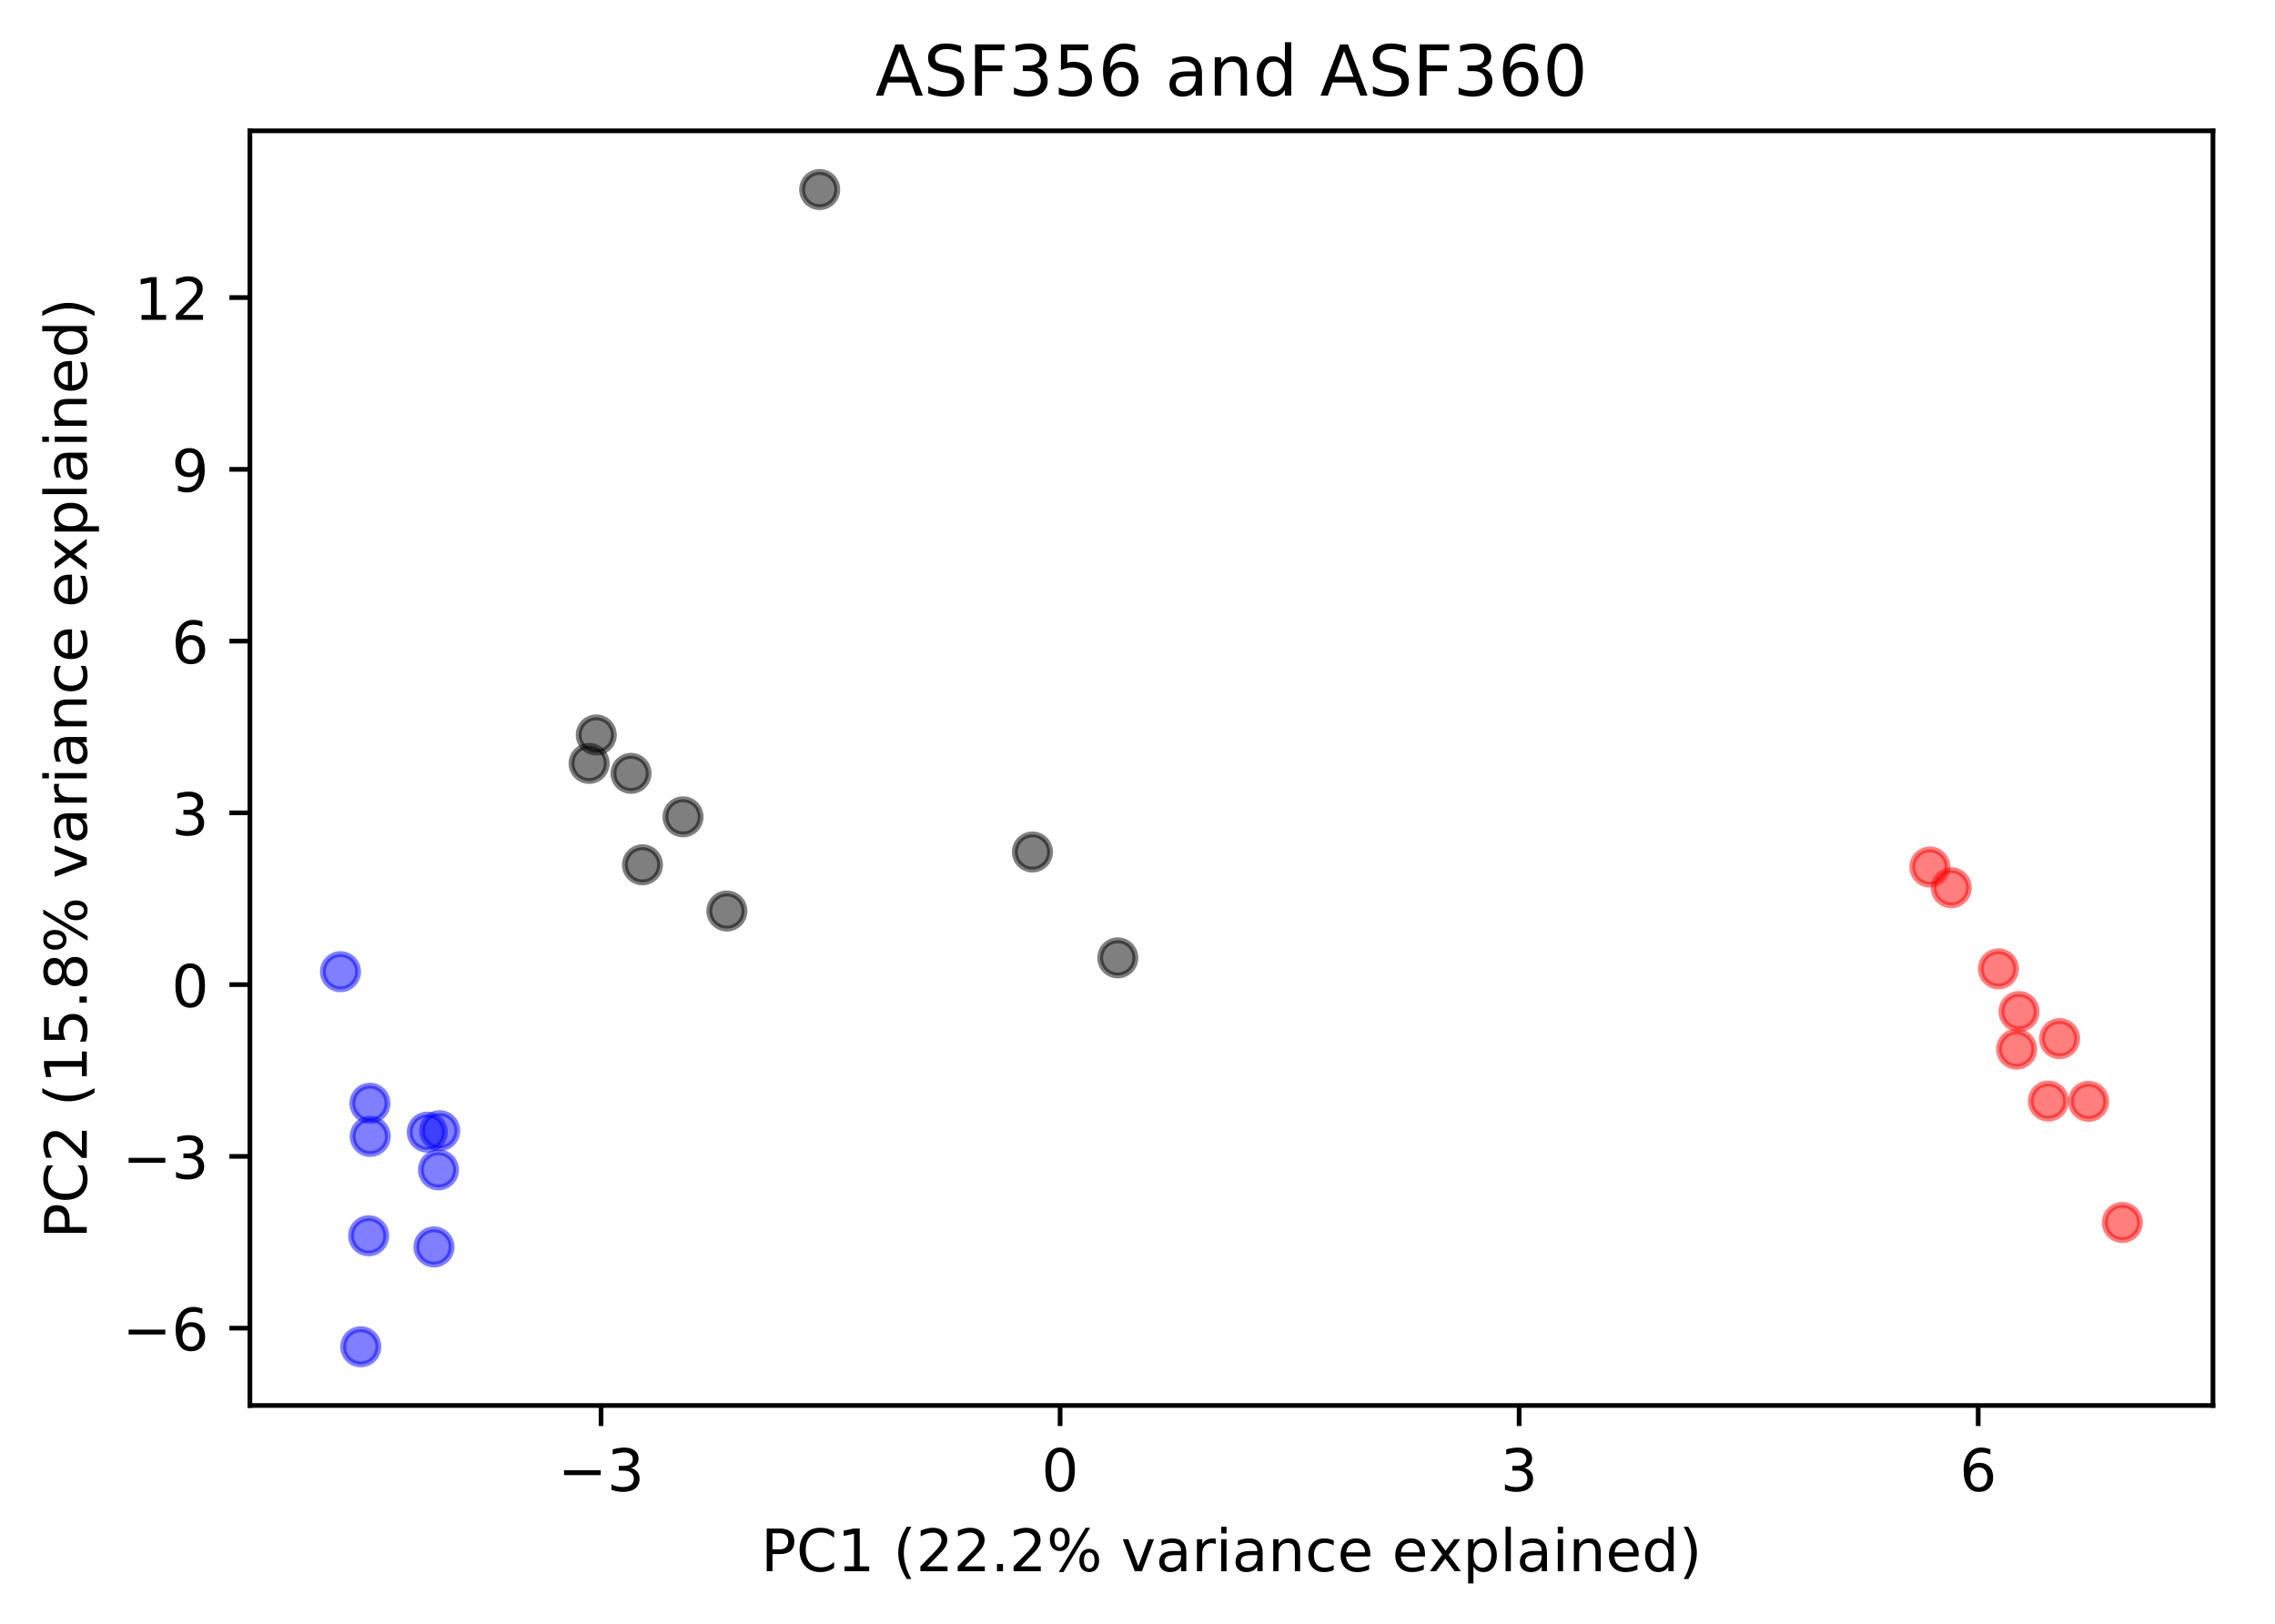
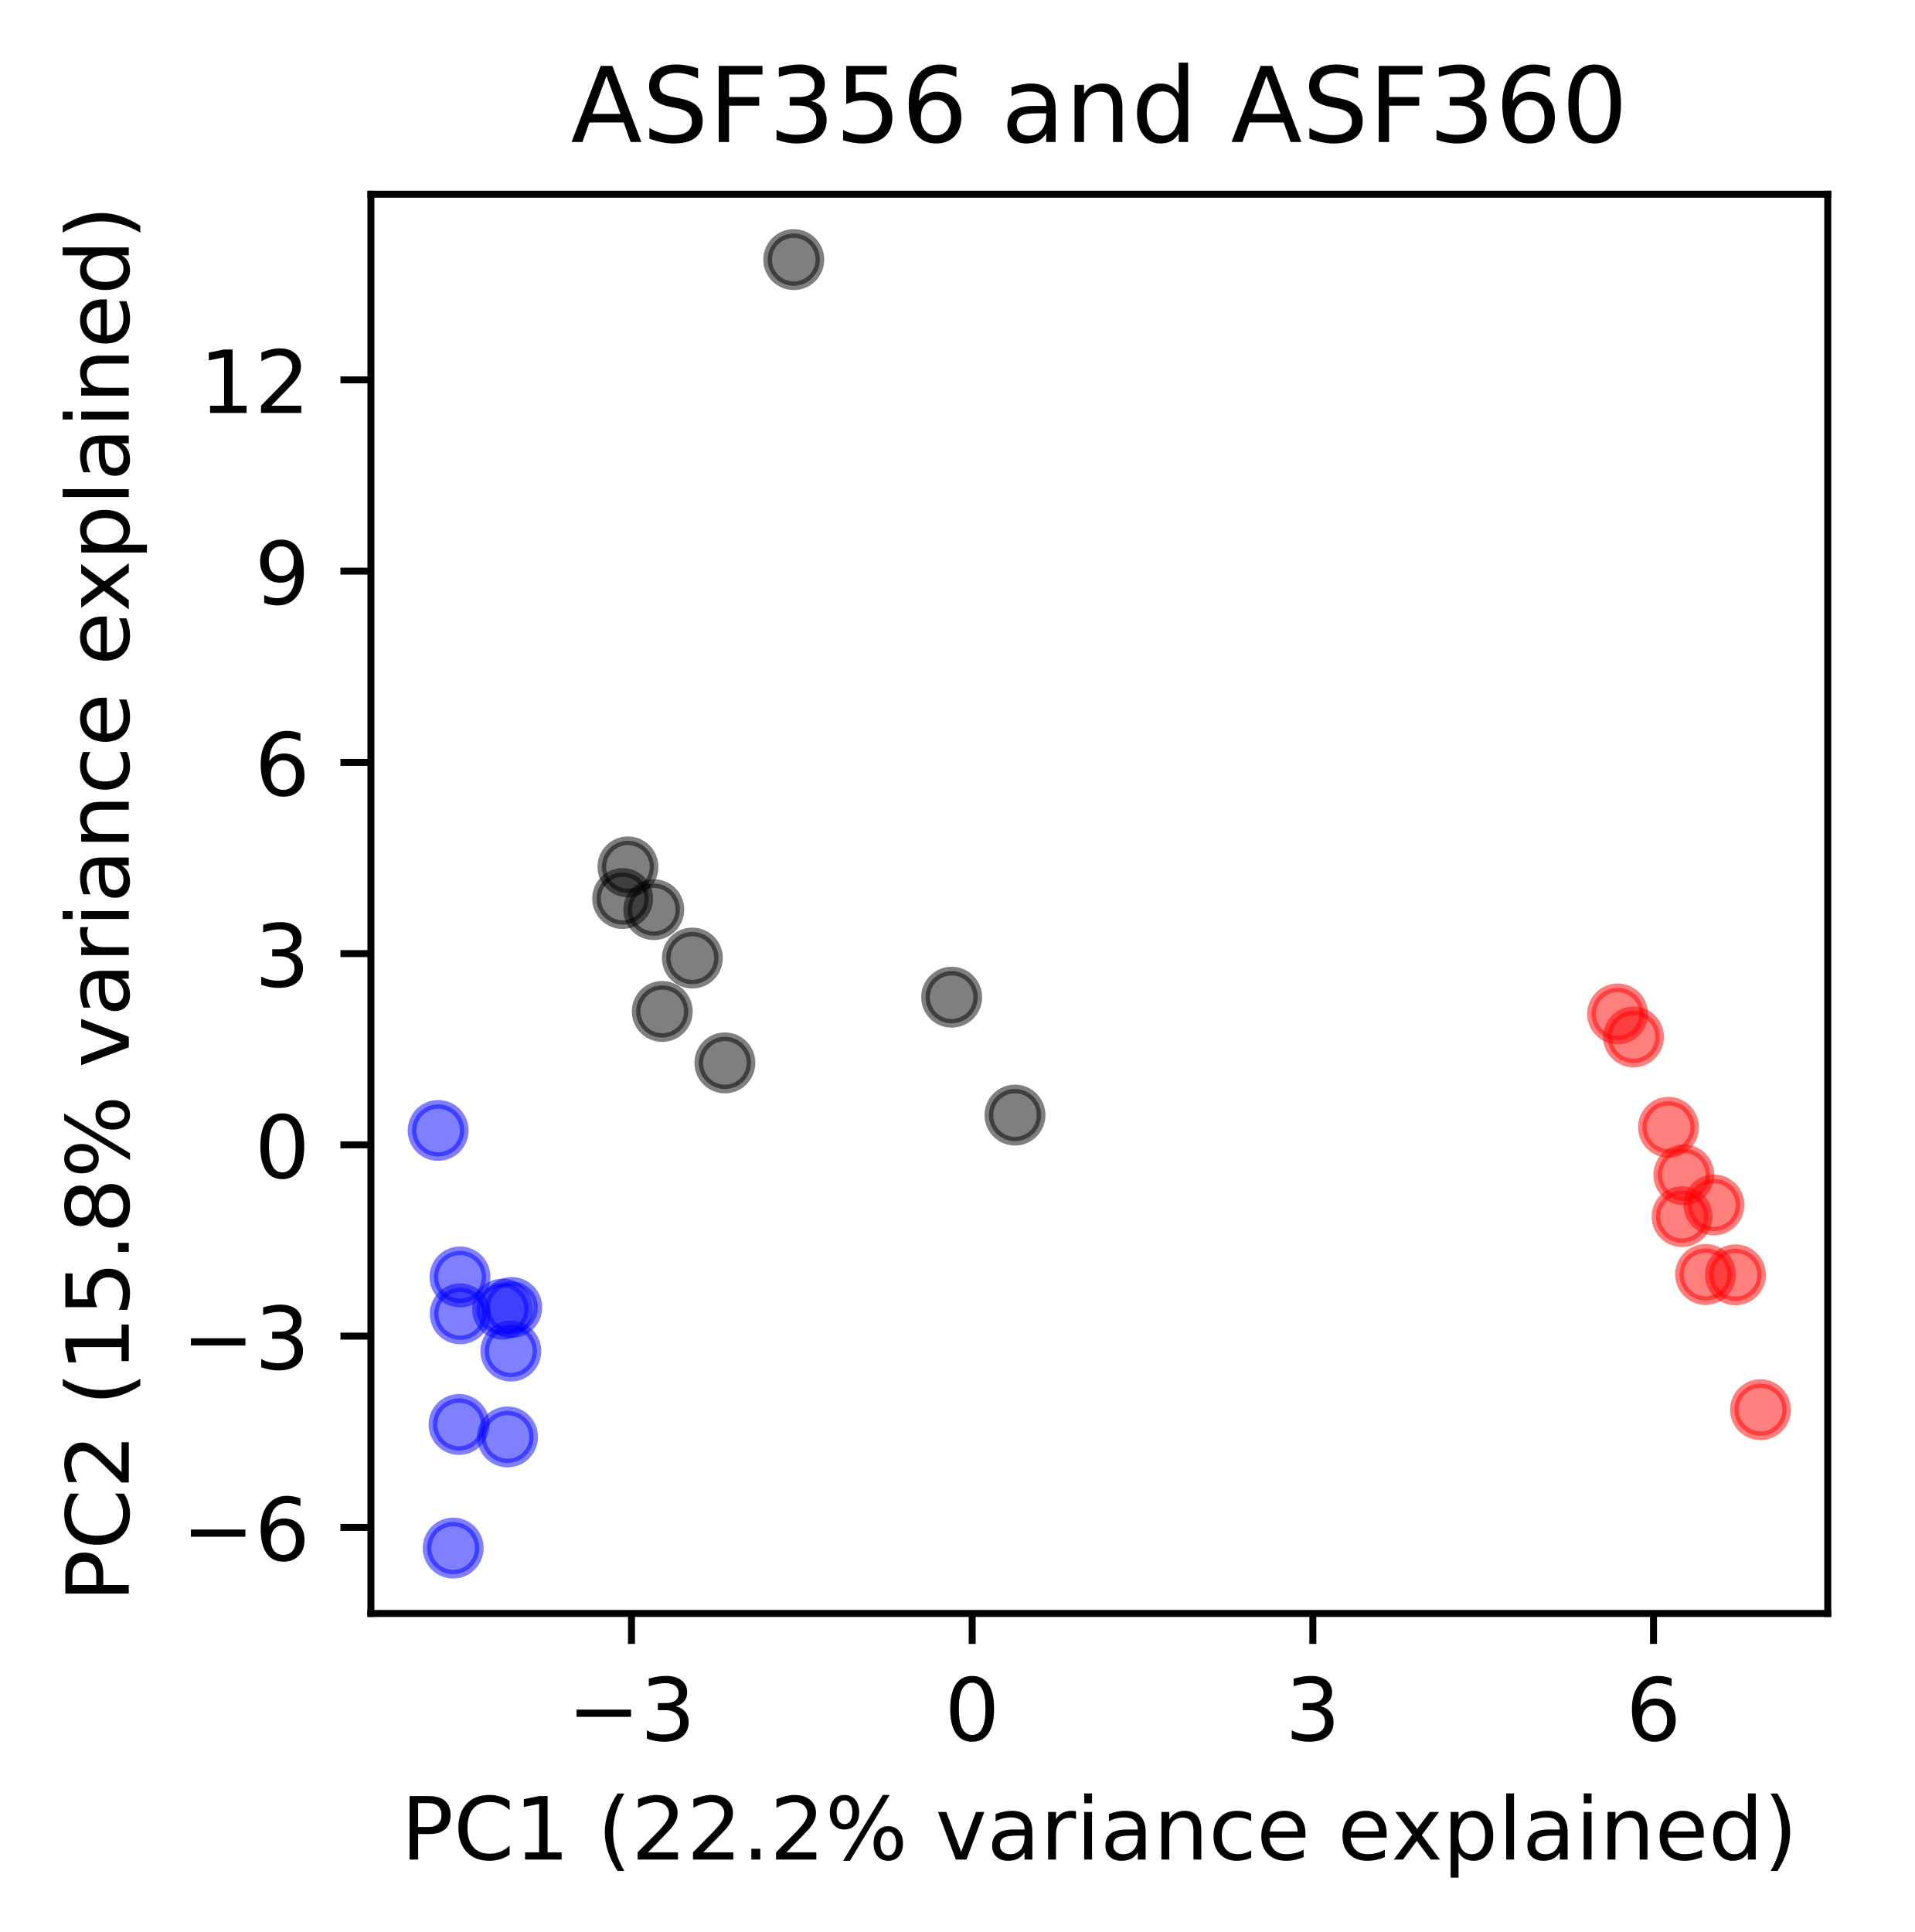
- <svg xmlns="http://www.w3.org/2000/svg" xmlns:xlink="http://www.w3.org/1999/xlink" height="277pt" version="1.1" viewBox="0 0 388 277" width="388pt">
+ <svg xmlns="http://www.w3.org/2000/svg" xmlns:xlink="http://www.w3.org/1999/xlink" height="222pt" version="1.1" viewBox="0 0 220 222" width="220pt">
  <defs>
    <style type="text/css">
*{stroke-linecap:butt;stroke-linejoin:round;}
  </style>
  </defs>
  <g id="figure_1">
    <g id="patch_1">
-       <path d="M 0 277.314  L 388.12 277.314  L 388.12 0  L 0 0  z " style="fill:#ffffff;" />
+       <path d="M 0 222.954  L 220.72 222.954  L 220.72 0  L 0 0  z " style="fill:#ffffff;" />
    </g>
    <g id="axes_1">
      <g id="patch_2">
-         <path d="M 42.62 239.758  L 377.42 239.758  L 377.42 22.318  L 42.62 22.318  z " style="fill:#ffffff;" />
+         <path d="M 42.62 185.398  L 210.02 185.398  L 210.02 22.318  L 42.62 22.318  z " style="fill:#ffffff;" />
      </g>
      <g id="PathCollection_1">
        <defs>
-           <path d="M 0 3  C 0.796 3 1.559 2.684 2.121 2.121  C 2.684 1.559 3 0.796 3 0  C 3 -0.796 2.684 -1.559 2.121 -2.121  C 1.559 -2.684 0.796 -3 0 -3  C -0.796 -3 -1.559 -2.684 -2.121 -2.121  C -2.684 -1.559 -3 -0.796 -3 0  C -3 0.796 -2.684 1.559 -2.121 2.121  C -1.559 2.684 -0.796 3 0 3  z " id="C0_0_e8f2f82a78" />
+           <path d="M 0 3  C 0.796 3 1.559 2.684 2.121 2.121  C 2.684 1.559 3 0.796 3 0  C 3 -0.796 2.684 -1.559 2.121 -2.121  C 1.559 -2.684 0.796 -3 0 -3  C -0.796 -3 -1.559 -2.684 -2.121 -2.121  C -2.684 -1.559 -3 -0.796 -3 0  C -3 0.796 -2.684 1.559 -2.121 2.121  C -1.559 2.684 -0.796 3 0 3  z " id="C0_0_38bcae37ce" />
        </defs>
-         <g clip-path="url(#p5df7b626a4)">
-           <use style="fill-opacity:0.5;stroke:#000000;stroke-opacity:0.5;" x="109.574" xlink:href="#C0_0_e8f2f82a78" y="147.523" />
-         </g>
-         <g clip-path="url(#p5df7b626a4)">
-           <use style="fill-opacity:0.5;stroke:#000000;stroke-opacity:0.5;" x="107.623" xlink:href="#C0_0_e8f2f82a78" y="131.927" />
-         </g>
-         <g clip-path="url(#p5df7b626a4)">
-           <use style="fill:#0000ff;fill-opacity:0.5;stroke:#0000ff;stroke-opacity:0.5;" x="61.531" xlink:href="#C0_0_e8f2f82a78" y="229.74" />
-         </g>
-         <g clip-path="url(#p5df7b626a4)">
-           <use style="fill:#ff0000;fill-opacity:0.5;stroke:#ff0000;stroke-opacity:0.5;" x="343.94" xlink:href="#C0_0_e8f2f82a78" y="178.962" />
-         </g>
-         <g clip-path="url(#p5df7b626a4)">
-           <use style="fill:#ff0000;fill-opacity:0.5;stroke:#ff0000;stroke-opacity:0.5;" x="361.968" xlink:href="#C0_0_e8f2f82a78" y="208.538" />
-         </g>
-         <g clip-path="url(#p5df7b626a4)">
-           <use style="fill:#0000ff;fill-opacity:0.5;stroke:#0000ff;stroke-opacity:0.5;" x="58.072" xlink:href="#C0_0_e8f2f82a78" y="165.756" />
-         </g>
-         <g clip-path="url(#p5df7b626a4)">
-           <use style="fill:#0000ff;fill-opacity:0.5;stroke:#0000ff;stroke-opacity:0.5;" x="72.875" xlink:href="#C0_0_e8f2f82a78" y="193.13" />
-         </g>
-         <g clip-path="url(#p5df7b626a4)">
-           <use style="fill:#ff0000;fill-opacity:0.5;stroke:#ff0000;stroke-opacity:0.5;" x="332.79" xlink:href="#C0_0_e8f2f82a78" y="151.432" />
-         </g>
-         <g clip-path="url(#p5df7b626a4)">
-           <use style="fill-opacity:0.5;stroke:#000000;stroke-opacity:0.5;" x="101.69" xlink:href="#C0_0_e8f2f82a78" y="125.374" />
-         </g>
-         <g clip-path="url(#p5df7b626a4)">
-           <use style="fill:#0000ff;fill-opacity:0.5;stroke:#0000ff;stroke-opacity:0.5;" x="62.875" xlink:href="#C0_0_e8f2f82a78" y="210.804" />
-         </g>
-         <g clip-path="url(#p5df7b626a4)">
-           <use style="fill-opacity:0.5;stroke:#000000;stroke-opacity:0.5;" x="139.798" xlink:href="#C0_0_e8f2f82a78" y="32.337" />
-         </g>
-         <g clip-path="url(#p5df7b626a4)">
-           <use style="fill:#ff0000;fill-opacity:0.5;stroke:#ff0000;stroke-opacity:0.5;" x="351.263" xlink:href="#C0_0_e8f2f82a78" y="177.172" />
-         </g>
-         <g clip-path="url(#p5df7b626a4)">
-           <use style="fill:#0000ff;fill-opacity:0.5;stroke:#0000ff;stroke-opacity:0.5;" x="74.992" xlink:href="#C0_0_e8f2f82a78" y="192.884" />
-         </g>
-         <g clip-path="url(#p5df7b626a4)">
-           <use style="fill-opacity:0.5;stroke:#000000;stroke-opacity:0.5;" x="190.637" xlink:href="#C0_0_e8f2f82a78" y="163.401" />
-         </g>
-         <g clip-path="url(#p5df7b626a4)">
-           <use style="fill:#ff0000;fill-opacity:0.5;stroke:#ff0000;stroke-opacity:0.5;" x="344.347" xlink:href="#C0_0_e8f2f82a78" y="172.556" />
-         </g>
-         <g clip-path="url(#p5df7b626a4)">
-           <use style="fill-opacity:0.5;stroke:#000000;stroke-opacity:0.5;" x="116.492" xlink:href="#C0_0_e8f2f82a78" y="139.342" />
-         </g>
-         <g clip-path="url(#p5df7b626a4)">
-           <use style="fill:#0000ff;fill-opacity:0.5;stroke:#0000ff;stroke-opacity:0.5;" x="74.018" xlink:href="#C0_0_e8f2f82a78" y="212.712" />
-         </g>
-         <g clip-path="url(#p5df7b626a4)">
-           <use style="fill:#0000ff;fill-opacity:0.5;stroke:#0000ff;stroke-opacity:0.5;" x="63.094" xlink:href="#C0_0_e8f2f82a78" y="188.2" />
-         </g>
-         <g clip-path="url(#p5df7b626a4)">
-           <use style="fill-opacity:0.5;stroke:#000000;stroke-opacity:0.5;" x="100.473" xlink:href="#C0_0_e8f2f82a78" y="130.226" />
-         </g>
-         <g clip-path="url(#p5df7b626a4)">
-           <use style="fill-opacity:0.5;stroke:#000000;stroke-opacity:0.5;" x="123.969" xlink:href="#C0_0_e8f2f82a78" y="155.408" />
-         </g>
-         <g clip-path="url(#p5df7b626a4)">
-           <use style="fill:#ff0000;fill-opacity:0.5;stroke:#ff0000;stroke-opacity:0.5;" x="329.143" xlink:href="#C0_0_e8f2f82a78" y="147.904" />
-         </g>
-         <g clip-path="url(#p5df7b626a4)">
-           <use style="fill-opacity:0.5;stroke:#000000;stroke-opacity:0.5;" x="176.084" xlink:href="#C0_0_e8f2f82a78" y="145.341" />
-         </g>
-         <g clip-path="url(#p5df7b626a4)">
-           <use style="fill:#ff0000;fill-opacity:0.5;stroke:#ff0000;stroke-opacity:0.5;" x="349.349" xlink:href="#C0_0_e8f2f82a78" y="187.825" />
-         </g>
-         <g clip-path="url(#p5df7b626a4)">
-           <use style="fill:#ff0000;fill-opacity:0.5;stroke:#ff0000;stroke-opacity:0.5;" x="356.211" xlink:href="#C0_0_e8f2f82a78" y="187.877" />
-         </g>
-         <g clip-path="url(#p5df7b626a4)">
-           <use style="fill:#0000ff;fill-opacity:0.5;stroke:#0000ff;stroke-opacity:0.5;" x="74.78" xlink:href="#C0_0_e8f2f82a78" y="199.561" />
-         </g>
-         <g clip-path="url(#p5df7b626a4)">
-           <use style="fill:#0000ff;fill-opacity:0.5;stroke:#0000ff;stroke-opacity:0.5;" x="63.144" xlink:href="#C0_0_e8f2f82a78" y="193.851" />
-         </g>
-         <g clip-path="url(#p5df7b626a4)">
-           <use style="fill:#ff0000;fill-opacity:0.5;stroke:#ff0000;stroke-opacity:0.5;" x="340.833" xlink:href="#C0_0_e8f2f82a78" y="165.271" />
+         <g clip-path="url(#p4a008d608a)">
+           <use style="fill-opacity:0.5;stroke:#000000;stroke-opacity:0.5;" x="76.097" xlink:href="#C0_0_38bcae37ce" y="116.222" />
+         </g>
+         <g clip-path="url(#p4a008d608a)">
+           <use style="fill-opacity:0.5;stroke:#000000;stroke-opacity:0.5;" x="75.122" xlink:href="#C0_0_38bcae37ce" y="104.525" />
+         </g>
+         <g clip-path="url(#p4a008d608a)">
+           <use style="fill:#0000ff;fill-opacity:0.5;stroke:#0000ff;stroke-opacity:0.5;" x="52.076" xlink:href="#C0_0_38bcae37ce" y="177.884" />
+         </g>
+         <g clip-path="url(#p4a008d608a)">
+           <use style="fill:#ff0000;fill-opacity:0.5;stroke:#ff0000;stroke-opacity:0.5;" x="193.28" xlink:href="#C0_0_38bcae37ce" y="139.801" />
+         </g>
+         <g clip-path="url(#p4a008d608a)">
+           <use style="fill:#ff0000;fill-opacity:0.5;stroke:#ff0000;stroke-opacity:0.5;" x="202.294" xlink:href="#C0_0_38bcae37ce" y="161.983" />
+         </g>
+         <g clip-path="url(#p4a008d608a)">
+           <use style="fill:#0000ff;fill-opacity:0.5;stroke:#0000ff;stroke-opacity:0.5;" x="50.346" xlink:href="#C0_0_38bcae37ce" y="129.897" />
+         </g>
+         <g clip-path="url(#p4a008d608a)">
+           <use style="fill:#0000ff;fill-opacity:0.5;stroke:#0000ff;stroke-opacity:0.5;" x="57.748" xlink:href="#C0_0_38bcae37ce" y="150.427" />
+         </g>
+         <g clip-path="url(#p4a008d608a)">
+           <use style="fill:#ff0000;fill-opacity:0.5;stroke:#ff0000;stroke-opacity:0.5;" x="187.705" xlink:href="#C0_0_38bcae37ce" y="119.154" />
+         </g>
+         <g clip-path="url(#p4a008d608a)">
+           <use style="fill-opacity:0.5;stroke:#000000;stroke-opacity:0.5;" x="72.155" xlink:href="#C0_0_38bcae37ce" y="99.61" />
+         </g>
+         <g clip-path="url(#p4a008d608a)">
+           <use style="fill:#0000ff;fill-opacity:0.5;stroke:#0000ff;stroke-opacity:0.5;" x="52.748" xlink:href="#C0_0_38bcae37ce" y="163.682" />
+         </g>
+         <g clip-path="url(#p4a008d608a)">
+           <use style="fill-opacity:0.5;stroke:#000000;stroke-opacity:0.5;" x="91.209" xlink:href="#C0_0_38bcae37ce" y="29.832" />
+         </g>
+         <g clip-path="url(#p4a008d608a)">
+           <use style="fill:#ff0000;fill-opacity:0.5;stroke:#ff0000;stroke-opacity:0.5;" x="196.942" xlink:href="#C0_0_38bcae37ce" y="138.458" />
+         </g>
+         <g clip-path="url(#p4a008d608a)">
+           <use style="fill:#0000ff;fill-opacity:0.5;stroke:#0000ff;stroke-opacity:0.5;" x="58.806" xlink:href="#C0_0_38bcae37ce" y="150.242" />
+         </g>
+         <g clip-path="url(#p4a008d608a)">
+           <use style="fill-opacity:0.5;stroke:#000000;stroke-opacity:0.5;" x="116.629" xlink:href="#C0_0_38bcae37ce" y="128.13" />
+         </g>
+         <g clip-path="url(#p4a008d608a)">
+           <use style="fill:#ff0000;fill-opacity:0.5;stroke:#ff0000;stroke-opacity:0.5;" x="193.484" xlink:href="#C0_0_38bcae37ce" y="134.997" />
+         </g>
+         <g clip-path="url(#p4a008d608a)">
+           <use style="fill-opacity:0.5;stroke:#000000;stroke-opacity:0.5;" x="79.556" xlink:href="#C0_0_38bcae37ce" y="110.086" />
+         </g>
+         <g clip-path="url(#p4a008d608a)">
+           <use style="fill:#0000ff;fill-opacity:0.5;stroke:#0000ff;stroke-opacity:0.5;" x="58.319" xlink:href="#C0_0_38bcae37ce" y="165.114" />
+         </g>
+         <g clip-path="url(#p4a008d608a)">
+           <use style="fill:#0000ff;fill-opacity:0.5;stroke:#0000ff;stroke-opacity:0.5;" x="52.857" xlink:href="#C0_0_38bcae37ce" y="146.73" />
+         </g>
+         <g clip-path="url(#p4a008d608a)">
+           <use style="fill-opacity:0.5;stroke:#000000;stroke-opacity:0.5;" x="71.546" xlink:href="#C0_0_38bcae37ce" y="103.249" />
+         </g>
+         <g clip-path="url(#p4a008d608a)">
+           <use style="fill-opacity:0.5;stroke:#000000;stroke-opacity:0.5;" x="83.295" xlink:href="#C0_0_38bcae37ce" y="122.135" />
+         </g>
+         <g clip-path="url(#p4a008d608a)">
+           <use style="fill:#ff0000;fill-opacity:0.5;stroke:#ff0000;stroke-opacity:0.5;" x="185.881" xlink:href="#C0_0_38bcae37ce" y="116.508" />
+         </g>
+         <g clip-path="url(#p4a008d608a)">
+           <use style="fill-opacity:0.5;stroke:#000000;stroke-opacity:0.5;" x="109.352" xlink:href="#C0_0_38bcae37ce" y="114.585" />
+         </g>
+         <g clip-path="url(#p4a008d608a)">
+           <use style="fill:#ff0000;fill-opacity:0.5;stroke:#ff0000;stroke-opacity:0.5;" x="195.985" xlink:href="#C0_0_38bcae37ce" y="146.448" />
+         </g>
+         <g clip-path="url(#p4a008d608a)">
+           <use style="fill:#ff0000;fill-opacity:0.5;stroke:#ff0000;stroke-opacity:0.5;" x="199.415" xlink:href="#C0_0_38bcae37ce" y="146.488" />
+         </g>
+         <g clip-path="url(#p4a008d608a)">
+           <use style="fill:#0000ff;fill-opacity:0.5;stroke:#0000ff;stroke-opacity:0.5;" x="58.7" xlink:href="#C0_0_38bcae37ce" y="155.25" />
+         </g>
+         <g clip-path="url(#p4a008d608a)">
+           <use style="fill:#0000ff;fill-opacity:0.5;stroke:#0000ff;stroke-opacity:0.5;" x="52.882" xlink:href="#C0_0_38bcae37ce" y="150.968" />
+         </g>
+         <g clip-path="url(#p4a008d608a)">
+           <use style="fill:#ff0000;fill-opacity:0.5;stroke:#ff0000;stroke-opacity:0.5;" x="191.727" xlink:href="#C0_0_38bcae37ce" y="129.533" />
        </g>
      </g>
      <g id="matplotlib.axis_1">
        <g id="xtick_1">
          <g id="line2d_1">
            <defs>
-               <path d="M 0 0  L 0 3.5  " id="m4280c7f4a7" style="stroke:#000000;stroke-width:0.8;" />
-             </defs>
-             <g>
-               <use style="stroke:#000000;stroke-width:0.8;" x="102.508" xlink:href="#m4280c7f4a7" y="239.758" />
+               <path d="M 0 0  L 0 3.5  " id="m289d5800f9" style="stroke:#000000;stroke-width:0.8;" />
+             </defs>
+             <g>
+               <use style="stroke:#000000;stroke-width:0.8;" x="72.564" xlink:href="#m289d5800f9" y="185.398" />
            </g>
          </g>
          <g id="text_1">
            <defs>
              <path d="M 10.594 35.5  L 73.188 35.5  L 73.188 27.203  L 10.594 27.203  z " id="DejaVuSans-2212" />
              <path d="M 40.578 39.312  Q 47.656 37.797 51.625 33  Q 55.609 28.219 55.609 21.188  Q 55.609 10.406 48.188 4.484  Q 40.766 -1.422 27.094 -1.422  Q 22.516 -1.422 17.656 -0.516  Q 12.797 0.391 7.625 2.203  L 7.625 11.719  Q 11.719 9.328 16.594 8.109  Q 21.484 6.891 26.812 6.891  Q 36.078 6.891 40.938 10.547  Q 45.797 14.203 45.797 21.188  Q 45.797 27.641 41.281 31.266  Q 36.766 34.906 28.719 34.906  L 20.219 34.906  L 20.219 43.016  L 29.109 43.016  Q 36.375 43.016 40.234 45.922  Q 44.094 48.828 44.094 54.297  Q 44.094 59.906 40.109 62.906  Q 36.141 65.922 28.719 65.922  Q 24.656 65.922 20.016 65.031  Q 15.375 64.156 9.812 62.312  L 9.812 71.094  Q 15.438 72.656 20.344 73.438  Q 25.25 74.219 29.594 74.219  Q 40.828 74.219 47.359 69.109  Q 53.906 64.016 53.906 55.328  Q 53.906 49.266 50.438 45.094  Q 46.969 40.922 40.578 39.312  z " id="DejaVuSans-33" />
            </defs>
-             <g transform="translate(95.13711 254.3566)scale(0.1 -0.1)">
+             <g transform="translate(65.19316 199.9966)scale(0.1 -0.1)">
              <use xlink:href="#DejaVuSans-2212" />
              <use x="83.789" xlink:href="#DejaVuSans-33" />
            </g>
          </g>
        </g>
        <g id="xtick_2">
          <g id="line2d_2">
            <g>
-               <use style="stroke:#000000;stroke-width:0.8;" x="180.799" xlink:href="#m4280c7f4a7" y="239.758" />
+               <use style="stroke:#000000;stroke-width:0.8;" x="111.71" xlink:href="#m289d5800f9" y="185.398" />
            </g>
          </g>
          <g id="text_2">
            <defs>
              <path d="M 31.781 66.406  Q 24.172 66.406 20.328 58.906  Q 16.5 51.422 16.5 36.375  Q 16.5 21.391 20.328 13.891  Q 24.172 6.391 31.781 6.391  Q 39.453 6.391 43.281 13.891  Q 47.125 21.391 47.125 36.375  Q 47.125 51.422 43.281 58.906  Q 39.453 66.406 31.781 66.406  z M 31.781 74.219  Q 44.047 74.219 50.516 64.516  Q 56.984 54.828 56.984 36.375  Q 56.984 17.969 50.516 8.266  Q 44.047 -1.422 31.781 -1.422  Q 19.531 -1.422 13.062 8.266  Q 6.594 17.969 6.594 36.375  Q 6.594 54.828 13.062 64.516  Q 19.531 74.219 31.781 74.219  z " id="DejaVuSans-30" />
            </defs>
-             <g transform="translate(177.6175 254.3566)scale(0.1 -0.1)">
+             <g transform="translate(108.5283 199.9966)scale(0.1 -0.1)">
              <use xlink:href="#DejaVuSans-30" />
            </g>
          </g>
        </g>
        <g id="xtick_3">
          <g id="line2d_3">
            <g>
-               <use style="stroke:#000000;stroke-width:0.8;" x="259.089" xlink:href="#m4280c7f4a7" y="239.758" />
+               <use style="stroke:#000000;stroke-width:0.8;" x="150.855" xlink:href="#m289d5800f9" y="185.398" />
            </g>
          </g>
          <g id="text_3">
-             <g transform="translate(255.908 254.3566)scale(0.1 -0.1)">
+             <g transform="translate(147.6735 199.9966)scale(0.1 -0.1)">
              <use xlink:href="#DejaVuSans-33" />
            </g>
          </g>
        </g>
        <g id="xtick_4">
          <g id="line2d_4">
            <g>
-               <use style="stroke:#000000;stroke-width:0.8;" x="337.38" xlink:href="#m4280c7f4a7" y="239.758" />
+               <use style="stroke:#000000;stroke-width:0.8;" x="190" xlink:href="#m289d5800f9" y="185.398" />
            </g>
          </g>
          <g id="text_4">
            <defs>
              <path d="M 33.016 40.375  Q 26.375 40.375 22.484 35.828  Q 18.609 31.297 18.609 23.391  Q 18.609 15.531 22.484 10.953  Q 26.375 6.391 33.016 6.391  Q 39.656 6.391 43.531 10.953  Q 47.406 15.531 47.406 23.391  Q 47.406 31.297 43.531 35.828  Q 39.656 40.375 33.016 40.375  z M 52.594 71.297  L 52.594 62.312  Q 48.875 64.062 45.094 64.984  Q 41.312 65.922 37.594 65.922  Q 27.828 65.922 22.672 59.328  Q 17.531 52.734 16.797 39.406  Q 19.672 43.656 24.016 45.922  Q 28.375 48.188 33.594 48.188  Q 44.578 48.188 50.953 41.516  Q 57.328 34.859 57.328 23.391  Q 57.328 12.156 50.688 5.359  Q 44.047 -1.422 33.016 -1.422  Q 20.359 -1.422 13.672 8.266  Q 6.984 17.969 6.984 36.375  Q 6.984 53.656 15.188 63.938  Q 23.391 74.219 37.203 74.219  Q 40.922 74.219 44.703 73.484  Q 48.484 72.75 52.594 71.297  z " id="DejaVuSans-36" />
            </defs>
-             <g transform="translate(334.1985 254.3566)scale(0.1 -0.1)">
+             <g transform="translate(186.8188 199.9966)scale(0.1 -0.1)">
              <use xlink:href="#DejaVuSans-36" />
            </g>
          </g>
        </g>
        <g id="text_5">
          <defs>
            <path d="M 19.672 64.797  L 19.672 37.406  L 32.078 37.406  Q 38.969 37.406 42.719 40.969  Q 46.484 44.531 46.484 51.125  Q 46.484 57.672 42.719 61.234  Q 38.969 64.797 32.078 64.797  z M 9.812 72.906  L 32.078 72.906  Q 44.344 72.906 50.609 67.359  Q 56.891 61.812 56.891 51.125  Q 56.891 40.328 50.609 34.812  Q 44.344 29.297 32.078 29.297  L 19.672 29.297  L 19.672 0  L 9.812 0  z " id="DejaVuSans-50" />
            <path d="M 64.406 67.281  L 64.406 56.891  Q 59.422 61.531 53.781 63.812  Q 48.141 66.109 41.797 66.109  Q 29.297 66.109 22.656 58.469  Q 16.016 50.828 16.016 36.375  Q 16.016 21.969 22.656 14.328  Q 29.297 6.688 41.797 6.688  Q 48.141 6.688 53.781 8.984  Q 59.422 11.281 64.406 15.922  L 64.406 5.609  Q 59.234 2.094 53.438 0.328  Q 47.656 -1.422 41.219 -1.422  Q 24.656 -1.422 15.125 8.703  Q 5.609 18.844 5.609 36.375  Q 5.609 53.953 15.125 64.078  Q 24.656 74.219 41.219 74.219  Q 47.75 74.219 53.531 72.484  Q 59.328 70.75 64.406 67.281  z " id="DejaVuSans-43" />
            <path d="M 12.406 8.297  L 28.516 8.297  L 28.516 63.922  L 10.984 60.406  L 10.984 69.391  L 28.422 72.906  L 38.281 72.906  L 38.281 8.297  L 54.391 8.297  L 54.391 0  L 12.406 0  z " id="DejaVuSans-31" />
            <path id="DejaVuSans-20" />
            <path d="M 31 75.875  Q 24.469 64.656 21.281 53.656  Q 18.109 42.672 18.109 31.391  Q 18.109 20.125 21.312 9.062  Q 24.516 -2 31 -13.188  L 23.188 -13.188  Q 15.875 -1.703 12.234 9.375  Q 8.594 20.453 8.594 31.391  Q 8.594 42.281 12.203 53.312  Q 15.828 64.359 23.188 75.875  z " id="DejaVuSans-28" />
            <path d="M 19.188 8.297  L 53.609 8.297  L 53.609 0  L 7.328 0  L 7.328 8.297  Q 12.938 14.109 22.625 23.891  Q 32.328 33.688 34.812 36.531  Q 39.547 41.844 41.422 45.531  Q 43.312 49.219 43.312 52.781  Q 43.312 58.594 39.234 62.25  Q 35.156 65.922 28.609 65.922  Q 23.969 65.922 18.812 64.312  Q 13.672 62.703 7.812 59.422  L 7.812 69.391  Q 13.766 71.781 18.938 73  Q 24.125 74.219 28.422 74.219  Q 39.75 74.219 46.484 68.547  Q 53.219 62.891 53.219 53.422  Q 53.219 48.922 51.531 44.891  Q 49.859 40.875 45.406 35.406  Q 44.188 33.984 37.641 27.219  Q 31.109 20.453 19.188 8.297  z " id="DejaVuSans-32" />
            <path d="M 10.688 12.406  L 21 12.406  L 21 0  L 10.688 0  z " id="DejaVuSans-2e" />
            <path d="M 72.703 32.078  Q 68.453 32.078 66.031 28.469  Q 63.625 24.859 63.625 18.406  Q 63.625 12.062 66.031 8.422  Q 68.453 4.781 72.703 4.781  Q 76.859 4.781 79.266 8.422  Q 81.688 12.062 81.688 18.406  Q 81.688 24.812 79.266 28.438  Q 76.859 32.078 72.703 32.078  z M 72.703 38.281  Q 80.422 38.281 84.953 32.906  Q 89.5 27.547 89.5 18.406  Q 89.5 9.281 84.938 3.922  Q 80.375 -1.422 72.703 -1.422  Q 64.891 -1.422 60.344 3.922  Q 55.812 9.281 55.812 18.406  Q 55.812 27.594 60.375 32.938  Q 64.938 38.281 72.703 38.281  z M 22.312 68.016  Q 18.109 68.016 15.688 64.375  Q 13.281 60.75 13.281 54.391  Q 13.281 47.953 15.672 44.328  Q 18.062 40.719 22.312 40.719  Q 26.562 40.719 28.969 44.328  Q 31.391 47.953 31.391 54.391  Q 31.391 60.688 28.953 64.344  Q 26.516 68.016 22.312 68.016  z M 66.406 74.219  L 74.219 74.219  L 28.609 -1.422  L 20.797 -1.422  z M 22.312 74.219  Q 30.031 74.219 34.609 68.875  Q 39.203 63.531 39.203 54.391  Q 39.203 45.172 34.641 39.844  Q 30.078 34.516 22.312 34.516  Q 14.547 34.516 10.031 39.859  Q 5.516 45.219 5.516 54.391  Q 5.516 63.484 10.047 68.844  Q 14.594 74.219 22.312 74.219  z " id="DejaVuSans-25" />
            <path d="M 2.984 54.688  L 12.5 54.688  L 29.594 8.797  L 46.688 54.688  L 56.203 54.688  L 35.688 0  L 23.484 0  z " id="DejaVuSans-76" />
            <path d="M 34.281 27.484  Q 23.391 27.484 19.188 25  Q 14.984 22.516 14.984 16.5  Q 14.984 11.719 18.141 8.906  Q 21.297 6.109 26.703 6.109  Q 34.188 6.109 38.703 11.406  Q 43.219 16.703 43.219 25.484  L 43.219 27.484  z M 52.203 31.203  L 52.203 0  L 43.219 0  L 43.219 8.297  Q 40.141 3.328 35.547 0.953  Q 30.953 -1.422 24.312 -1.422  Q 15.922 -1.422 10.953 3.297  Q 6 8.016 6 15.922  Q 6 25.141 12.172 29.828  Q 18.359 34.516 30.609 34.516  L 43.219 34.516  L 43.219 35.406  Q 43.219 41.609 39.141 45  Q 35.062 48.391 27.688 48.391  Q 23 48.391 18.547 47.266  Q 14.109 46.141 10.016 43.891  L 10.016 52.203  Q 14.938 54.109 19.578 55.047  Q 24.219 56 28.609 56  Q 40.484 56 46.344 49.844  Q 52.203 43.703 52.203 31.203  z " id="DejaVuSans-61" />
            <path d="M 41.109 46.297  Q 39.594 47.172 37.812 47.578  Q 36.031 48 33.891 48  Q 26.266 48 22.188 43.047  Q 18.109 38.094 18.109 28.812  L 18.109 0  L 9.078 0  L 9.078 54.688  L 18.109 54.688  L 18.109 46.188  Q 20.953 51.172 25.484 53.578  Q 30.031 56 36.531 56  Q 37.453 56 38.578 55.875  Q 39.703 55.766 41.062 55.516  z " id="DejaVuSans-72" />
            <path d="M 9.422 54.688  L 18.406 54.688  L 18.406 0  L 9.422 0  z M 9.422 75.984  L 18.406 75.984  L 18.406 64.594  L 9.422 64.594  z " id="DejaVuSans-69" />
            <path d="M 54.891 33.016  L 54.891 0  L 45.906 0  L 45.906 32.719  Q 45.906 40.484 42.875 44.328  Q 39.844 48.188 33.797 48.188  Q 26.516 48.188 22.312 43.547  Q 18.109 38.922 18.109 30.906  L 18.109 0  L 9.078 0  L 9.078 54.688  L 18.109 54.688  L 18.109 46.188  Q 21.344 51.125 25.703 53.562  Q 30.078 56 35.797 56  Q 45.219 56 50.047 50.172  Q 54.891 44.344 54.891 33.016  z " id="DejaVuSans-6e" />
            <path d="M 48.781 52.594  L 48.781 44.188  Q 44.969 46.297 41.141 47.344  Q 37.312 48.391 33.406 48.391  Q 24.656 48.391 19.812 42.844  Q 14.984 37.312 14.984 27.297  Q 14.984 17.281 19.812 11.734  Q 24.656 6.203 33.406 6.203  Q 37.312 6.203 41.141 7.25  Q 44.969 8.297 48.781 10.406  L 48.781 2.094  Q 45.016 0.344 40.984 -0.531  Q 36.969 -1.422 32.422 -1.422  Q 20.062 -1.422 12.781 6.344  Q 5.516 14.109 5.516 27.297  Q 5.516 40.672 12.859 48.328  Q 20.219 56 33.016 56  Q 37.156 56 41.109 55.141  Q 45.062 54.297 48.781 52.594  z " id="DejaVuSans-63" />
            <path d="M 56.203 29.594  L 56.203 25.203  L 14.891 25.203  Q 15.484 15.922 20.484 11.062  Q 25.484 6.203 34.422 6.203  Q 39.594 6.203 44.453 7.469  Q 49.312 8.734 54.109 11.281  L 54.109 2.781  Q 49.266 0.734 44.188 -0.344  Q 39.109 -1.422 33.891 -1.422  Q 20.797 -1.422 13.156 6.188  Q 5.516 13.812 5.516 26.812  Q 5.516 40.234 12.766 48.109  Q 20.016 56 32.328 56  Q 43.359 56 49.781 48.891  Q 56.203 41.797 56.203 29.594  z M 47.219 32.234  Q 47.125 39.594 43.094 43.984  Q 39.062 48.391 32.422 48.391  Q 24.906 48.391 20.391 44.141  Q 15.875 39.891 15.188 32.172  z " id="DejaVuSans-65" />
            <path d="M 54.891 54.688  L 35.109 28.078  L 55.906 0  L 45.312 0  L 29.391 21.484  L 13.484 0  L 2.875 0  L 24.125 28.609  L 4.688 54.688  L 15.281 54.688  L 29.781 35.203  L 44.281 54.688  z " id="DejaVuSans-78" />
            <path d="M 18.109 8.203  L 18.109 -20.797  L 9.078 -20.797  L 9.078 54.688  L 18.109 54.688  L 18.109 46.391  Q 20.953 51.266 25.266 53.625  Q 29.594 56 35.594 56  Q 45.562 56 51.781 48.094  Q 58.016 40.188 58.016 27.297  Q 58.016 14.406 51.781 6.484  Q 45.562 -1.422 35.594 -1.422  Q 29.594 -1.422 25.266 0.953  Q 20.953 3.328 18.109 8.203  z M 48.688 27.297  Q 48.688 37.203 44.609 42.844  Q 40.531 48.484 33.406 48.484  Q 26.266 48.484 22.188 42.844  Q 18.109 37.203 18.109 27.297  Q 18.109 17.391 22.188 11.75  Q 26.266 6.109 33.406 6.109  Q 40.531 6.109 44.609 11.75  Q 48.688 17.391 48.688 27.297  z " id="DejaVuSans-70" />
            <path d="M 9.422 75.984  L 18.406 75.984  L 18.406 0  L 9.422 0  z " id="DejaVuSans-6c" />
            <path d="M 45.406 46.391  L 45.406 75.984  L 54.391 75.984  L 54.391 0  L 45.406 0  L 45.406 8.203  Q 42.578 3.328 38.25 0.953  Q 33.938 -1.422 27.875 -1.422  Q 17.969 -1.422 11.734 6.484  Q 5.516 14.406 5.516 27.297  Q 5.516 40.188 11.734 48.094  Q 17.969 56 27.875 56  Q 33.938 56 38.25 53.625  Q 42.578 51.266 45.406 46.391  z M 14.797 27.297  Q 14.797 17.391 18.875 11.75  Q 22.953 6.109 30.078 6.109  Q 37.203 6.109 41.297 11.75  Q 45.406 17.391 45.406 27.297  Q 45.406 37.203 41.297 42.844  Q 37.203 48.484 30.078 48.484  Q 22.953 48.484 18.875 42.844  Q 14.797 37.203 14.797 27.297  z " id="DejaVuSans-64" />
            <path d="M 8.016 75.875  L 15.828 75.875  Q 23.141 64.359 26.781 53.312  Q 30.422 42.281 30.422 31.391  Q 30.422 20.453 26.781 9.375  Q 23.141 -1.703 15.828 -13.188  L 8.016 -13.188  Q 14.5 -2 17.703 9.062  Q 20.906 20.125 20.906 31.391  Q 20.906 42.672 17.703 53.656  Q 14.5 64.656 8.016 75.875  z " id="DejaVuSans-29" />
          </defs>
-           <g transform="translate(129.7828 268.0347)scale(0.1 -0.1)">
+           <g transform="translate(46.08281 213.6747)scale(0.1 -0.1)">
            <use xlink:href="#DejaVuSans-50" />
            <use x="60.303" xlink:href="#DejaVuSans-43" />
            <use x="130.127" xlink:href="#DejaVuSans-31" />
            <use x="193.75" xlink:href="#DejaVuSans-20" />
            <use x="225.537" xlink:href="#DejaVuSans-28" />
            <use x="264.551" xlink:href="#DejaVuSans-32" />
            <use x="328.174" xlink:href="#DejaVuSans-32" />
            <use x="391.797" xlink:href="#DejaVuSans-2e" />
            <use x="423.584" xlink:href="#DejaVuSans-32" />
            <use x="487.207" xlink:href="#DejaVuSans-25" />
            <use x="582.227" xlink:href="#DejaVuSans-20" />
            <use x="614.014" xlink:href="#DejaVuSans-76" />
            <use x="673.193" xlink:href="#DejaVuSans-61" />
            <use x="734.473" xlink:href="#DejaVuSans-72" />
            <use x="775.586" xlink:href="#DejaVuSans-69" />
            <use x="803.369" xlink:href="#DejaVuSans-61" />
            <use x="864.648" xlink:href="#DejaVuSans-6e" />
            <use x="928.027" xlink:href="#DejaVuSans-63" />
            <use x="983.008" xlink:href="#DejaVuSans-65" />
            <use x="1044.531" xlink:href="#DejaVuSans-20" />
            <use x="1076.318" xlink:href="#DejaVuSans-65" />
            <use x="1137.826" xlink:href="#DejaVuSans-78" />
            <use x="1197.006" xlink:href="#DejaVuSans-70" />
            <use x="1260.482" xlink:href="#DejaVuSans-6c" />
            <use x="1288.266" xlink:href="#DejaVuSans-61" />
            <use x="1349.545" xlink:href="#DejaVuSans-69" />
            <use x="1377.328" xlink:href="#DejaVuSans-6e" />
            <use x="1440.707" xlink:href="#DejaVuSans-65" />
            <use x="1502.23" xlink:href="#DejaVuSans-64" />
            <use x="1565.707" xlink:href="#DejaVuSans-29" />
          </g>
        </g>
      </g>
      <g id="matplotlib.axis_2">
        <g id="ytick_1">
          <g id="line2d_5">
            <defs>
-               <path d="M 0 0  L -3.5 0  " id="mb3cc282cd7" style="stroke:#000000;stroke-width:0.8;" />
-             </defs>
-             <g>
-               <use style="stroke:#000000;stroke-width:0.8;" x="42.62" xlink:href="#mb3cc282cd7" y="226.567" />
+               <path d="M 0 0  L -3.5 0  " id="m39b150c1ad" style="stroke:#000000;stroke-width:0.8;" />
+             </defs>
+             <g>
+               <use style="stroke:#000000;stroke-width:0.8;" x="42.62" xlink:href="#m39b150c1ad" y="175.505" />
            </g>
          </g>
          <g id="text_6">
-             <g transform="translate(20.87813 230.3661)scale(0.1 -0.1)">
+             <g transform="translate(20.87813 179.3039)scale(0.1 -0.1)">
              <use xlink:href="#DejaVuSans-2212" />
              <use x="83.789" xlink:href="#DejaVuSans-36" />
            </g>
          </g>
        </g>
        <g id="ytick_2">
          <g id="line2d_6">
            <g>
-               <use style="stroke:#000000;stroke-width:0.8;" x="42.62" xlink:href="#mb3cc282cd7" y="197.266" />
+               <use style="stroke:#000000;stroke-width:0.8;" x="42.62" xlink:href="#m39b150c1ad" y="153.529" />
            </g>
          </g>
          <g id="text_7">
-             <g transform="translate(20.87813 201.0651)scale(0.1 -0.1)">
+             <g transform="translate(20.87813 157.3282)scale(0.1 -0.1)">
              <use xlink:href="#DejaVuSans-2212" />
              <use x="83.789" xlink:href="#DejaVuSans-33" />
            </g>
          </g>
        </g>
        <g id="ytick_3">
          <g id="line2d_7">
            <g>
-               <use style="stroke:#000000;stroke-width:0.8;" x="42.62" xlink:href="#mb3cc282cd7" y="167.965" />
+               <use style="stroke:#000000;stroke-width:0.8;" x="42.62" xlink:href="#m39b150c1ad" y="131.553" />
            </g>
          </g>
          <g id="text_8">
-             <g transform="translate(29.25781 171.7642)scale(0.1 -0.1)">
+             <g transform="translate(29.25781 135.3525)scale(0.1 -0.1)">
              <use xlink:href="#DejaVuSans-30" />
            </g>
          </g>
        </g>
        <g id="ytick_4">
          <g id="line2d_8">
            <g>
-               <use style="stroke:#000000;stroke-width:0.8;" x="42.62" xlink:href="#mb3cc282cd7" y="138.664" />
+               <use style="stroke:#000000;stroke-width:0.8;" x="42.62" xlink:href="#m39b150c1ad" y="109.578" />
            </g>
          </g>
          <g id="text_9">
-             <g transform="translate(29.25781 142.4633)scale(0.1 -0.1)">
+             <g transform="translate(29.25781 113.3768)scale(0.1 -0.1)">
              <use xlink:href="#DejaVuSans-33" />
            </g>
          </g>
        </g>
        <g id="ytick_5">
          <g id="line2d_9">
            <g>
-               <use style="stroke:#000000;stroke-width:0.8;" x="42.62" xlink:href="#mb3cc282cd7" y="109.363" />
+               <use style="stroke:#000000;stroke-width:0.8;" x="42.62" xlink:href="#m39b150c1ad" y="87.602" />
            </g>
          </g>
          <g id="text_10">
-             <g transform="translate(29.25781 113.1623)scale(0.1 -0.1)">
+             <g transform="translate(29.25781 91.40109)scale(0.1 -0.1)">
              <use xlink:href="#DejaVuSans-36" />
            </g>
          </g>
        </g>
        <g id="ytick_6">
          <g id="line2d_10">
            <g>
-               <use style="stroke:#000000;stroke-width:0.8;" x="42.62" xlink:href="#mb3cc282cd7" y="80.062" />
+               <use style="stroke:#000000;stroke-width:0.8;" x="42.62" xlink:href="#m39b150c1ad" y="65.626" />
            </g>
          </g>
          <g id="text_11">
            <defs>
              <path d="M 10.984 1.516  L 10.984 10.5  Q 14.703 8.734 18.5 7.812  Q 22.312 6.891 25.984 6.891  Q 35.75 6.891 40.891 13.453  Q 46.047 20.016 46.781 33.406  Q 43.953 29.203 39.594 26.953  Q 35.25 24.703 29.984 24.703  Q 19.047 24.703 12.672 31.312  Q 6.297 37.938 6.297 49.422  Q 6.297 60.641 12.938 67.422  Q 19.578 74.219 30.609 74.219  Q 43.266 74.219 49.922 64.516  Q 56.594 54.828 56.594 36.375  Q 56.594 19.141 48.406 8.859  Q 40.234 -1.422 26.422 -1.422  Q 22.703 -1.422 18.891 -0.688  Q 15.094 0.047 10.984 1.516  z M 30.609 32.422  Q 37.25 32.422 41.125 36.953  Q 45.016 41.5 45.016 49.422  Q 45.016 57.281 41.125 61.844  Q 37.25 66.406 30.609 66.406  Q 23.969 66.406 20.094 61.844  Q 16.219 57.281 16.219 49.422  Q 16.219 41.5 20.094 36.953  Q 23.969 32.422 30.609 32.422  z " id="DejaVuSans-39" />
            </defs>
-             <g transform="translate(29.25781 83.86141)scale(0.1 -0.1)">
+             <g transform="translate(29.25781 69.42539)scale(0.1 -0.1)">
              <use xlink:href="#DejaVuSans-39" />
            </g>
          </g>
        </g>
        <g id="ytick_7">
          <g id="line2d_11">
            <g>
-               <use style="stroke:#000000;stroke-width:0.8;" x="42.62" xlink:href="#mb3cc282cd7" y="50.761" />
+               <use style="stroke:#000000;stroke-width:0.8;" x="42.62" xlink:href="#m39b150c1ad" y="43.65" />
            </g>
          </g>
          <g id="text_12">
-             <g transform="translate(22.89531 54.56048)scale(0.1 -0.1)">
+             <g transform="translate(22.89531 47.44969)scale(0.1 -0.1)">
              <use xlink:href="#DejaVuSans-31" />
              <use x="63.623" xlink:href="#DejaVuSans-32" />
            </g>
          </g>
        </g>
        <g id="text_13">
          <defs>
            <path d="M 10.797 72.906  L 49.516 72.906  L 49.516 64.594  L 19.828 64.594  L 19.828 46.734  Q 21.969 47.469 24.109 47.828  Q 26.266 48.188 28.422 48.188  Q 40.625 48.188 47.75 41.5  Q 54.891 34.812 54.891 23.391  Q 54.891 11.625 47.562 5.094  Q 40.234 -1.422 26.906 -1.422  Q 22.312 -1.422 17.547 -0.641  Q 12.797 0.141 7.719 1.703  L 7.719 11.625  Q 12.109 9.234 16.797 8.062  Q 21.484 6.891 26.703 6.891  Q 35.156 6.891 40.078 11.328  Q 45.016 15.766 45.016 23.391  Q 45.016 31 40.078 35.438  Q 35.156 39.891 26.703 39.891  Q 22.75 39.891 18.812 39.016  Q 14.891 38.141 10.797 36.281  z " id="DejaVuSans-35" />
            <path d="M 31.781 34.625  Q 24.75 34.625 20.719 30.859  Q 16.703 27.094 16.703 20.516  Q 16.703 13.922 20.719 10.156  Q 24.75 6.391 31.781 6.391  Q 38.812 6.391 42.859 10.172  Q 46.922 13.969 46.922 20.516  Q 46.922 27.094 42.891 30.859  Q 38.875 34.625 31.781 34.625  z M 21.922 38.812  Q 15.578 40.375 12.031 44.719  Q 8.5 49.078 8.5 55.328  Q 8.5 64.062 14.719 69.141  Q 20.953 74.219 31.781 74.219  Q 42.672 74.219 48.875 69.141  Q 55.078 64.062 55.078 55.328  Q 55.078 49.078 51.531 44.719  Q 48 40.375 41.703 38.812  Q 48.828 37.156 52.797 32.312  Q 56.781 27.484 56.781 20.516  Q 56.781 9.906 50.312 4.234  Q 43.844 -1.422 31.781 -1.422  Q 19.734 -1.422 13.25 4.234  Q 6.781 9.906 6.781 20.516  Q 6.781 27.484 10.781 32.312  Q 14.797 37.156 21.922 38.812  z M 18.312 54.391  Q 18.312 48.734 21.844 45.562  Q 25.391 42.391 31.781 42.391  Q 38.141 42.391 41.719 45.562  Q 45.312 48.734 45.312 54.391  Q 45.312 60.062 41.719 63.234  Q 38.141 66.406 31.781 66.406  Q 25.391 66.406 21.844 63.234  Q 18.312 60.062 18.312 54.391  z " id="DejaVuSans-38" />
          </defs>
-           <g transform="translate(14.79844 211.2756)rotate(-90)scale(0.1 -0.1)">
+           <g transform="translate(14.79844 184.0956)rotate(-90)scale(0.1 -0.1)">
            <use xlink:href="#DejaVuSans-50" />
            <use x="60.303" xlink:href="#DejaVuSans-43" />
            <use x="130.127" xlink:href="#DejaVuSans-32" />
            <use x="193.75" xlink:href="#DejaVuSans-20" />
            <use x="225.537" xlink:href="#DejaVuSans-28" />
            <use x="264.551" xlink:href="#DejaVuSans-31" />
            <use x="328.174" xlink:href="#DejaVuSans-35" />
            <use x="391.797" xlink:href="#DejaVuSans-2e" />
            <use x="423.584" xlink:href="#DejaVuSans-38" />
            <use x="487.207" xlink:href="#DejaVuSans-25" />
            <use x="582.227" xlink:href="#DejaVuSans-20" />
            <use x="614.014" xlink:href="#DejaVuSans-76" />
            <use x="673.193" xlink:href="#DejaVuSans-61" />
            <use x="734.473" xlink:href="#DejaVuSans-72" />
            <use x="775.586" xlink:href="#DejaVuSans-69" />
            <use x="803.369" xlink:href="#DejaVuSans-61" />
            <use x="864.648" xlink:href="#DejaVuSans-6e" />
            <use x="928.027" xlink:href="#DejaVuSans-63" />
            <use x="983.008" xlink:href="#DejaVuSans-65" />
            <use x="1044.531" xlink:href="#DejaVuSans-20" />
            <use x="1076.318" xlink:href="#DejaVuSans-65" />
            <use x="1137.826" xlink:href="#DejaVuSans-78" />
            <use x="1197.006" xlink:href="#DejaVuSans-70" />
            <use x="1260.482" xlink:href="#DejaVuSans-6c" />
            <use x="1288.266" xlink:href="#DejaVuSans-61" />
            <use x="1349.545" xlink:href="#DejaVuSans-69" />
            <use x="1377.328" xlink:href="#DejaVuSans-6e" />
            <use x="1440.707" xlink:href="#DejaVuSans-65" />
            <use x="1502.23" xlink:href="#DejaVuSans-64" />
            <use x="1565.707" xlink:href="#DejaVuSans-29" />
          </g>
        </g>
      </g>
      <g id="patch_3">
-         <path d="M 42.62 239.758  L 42.62 22.318  " style="fill:none;stroke:#000000;stroke-linecap:square;stroke-linejoin:miter;stroke-width:0.8;" />
+         <path d="M 42.62 185.398  L 42.62 22.318  " style="fill:none;stroke:#000000;stroke-linecap:square;stroke-linejoin:miter;stroke-width:0.8;" />
      </g>
      <g id="patch_4">
-         <path d="M 377.42 239.758  L 377.42 22.318  " style="fill:none;stroke:#000000;stroke-linecap:square;stroke-linejoin:miter;stroke-width:0.8;" />
+         <path d="M 210.02 185.398  L 210.02 22.318  " style="fill:none;stroke:#000000;stroke-linecap:square;stroke-linejoin:miter;stroke-width:0.8;" />
      </g>
      <g id="patch_5">
-         <path d="M 42.62 239.758  L 377.42 239.758  " style="fill:none;stroke:#000000;stroke-linecap:square;stroke-linejoin:miter;stroke-width:0.8;" />
+         <path d="M 42.62 185.398  L 210.02 185.398  " style="fill:none;stroke:#000000;stroke-linecap:square;stroke-linejoin:miter;stroke-width:0.8;" />
      </g>
      <g id="patch_6">
-         <path d="M 42.62 22.318  L 377.42 22.318  " style="fill:none;stroke:#000000;stroke-linecap:square;stroke-linejoin:miter;stroke-width:0.8;" />
+         <path d="M 42.62 22.318  L 210.02 22.318  " style="fill:none;stroke:#000000;stroke-linecap:square;stroke-linejoin:miter;stroke-width:0.8;" />
      </g>
      <g id="text_14">
        <defs>
          <path d="M 34.188 63.188  L 20.797 26.906  L 47.609 26.906  z M 28.609 72.906  L 39.797 72.906  L 67.578 0  L 57.328 0  L 50.688 18.703  L 17.828 18.703  L 11.188 0  L 0.781 0  z " id="DejaVuSans-41" />
          <path d="M 53.516 70.516  L 53.516 60.891  Q 47.906 63.578 42.922 64.891  Q 37.938 66.219 33.297 66.219  Q 25.25 66.219 20.875 63.094  Q 16.5 59.969 16.5 54.203  Q 16.5 49.359 19.406 46.891  Q 22.312 44.438 30.422 42.922  L 36.375 41.703  Q 47.406 39.594 52.656 34.297  Q 57.906 29 57.906 20.125  Q 57.906 9.516 50.797 4.047  Q 43.703 -1.422 29.984 -1.422  Q 24.812 -1.422 18.969 -0.25  Q 13.141 0.922 6.891 3.219  L 6.891 13.375  Q 12.891 10.016 18.656 8.297  Q 24.422 6.594 29.984 6.594  Q 38.422 6.594 43.016 9.906  Q 47.609 13.234 47.609 19.391  Q 47.609 24.75 44.312 27.781  Q 41.016 30.812 33.5 32.328  L 27.484 33.5  Q 16.453 35.688 11.516 40.375  Q 6.594 45.062 6.594 53.422  Q 6.594 63.094 13.406 68.656  Q 20.219 74.219 32.172 74.219  Q 37.312 74.219 42.625 73.281  Q 47.953 72.359 53.516 70.516  z " id="DejaVuSans-53" />
          <path d="M 9.812 72.906  L 51.703 72.906  L 51.703 64.594  L 19.672 64.594  L 19.672 43.109  L 48.578 43.109  L 48.578 34.812  L 19.672 34.812  L 19.672 0  L 9.812 0  z " id="DejaVuSans-46" />
        </defs>
-         <g transform="translate(149.2844 16.31812)scale(0.12 -0.12)">
+         <g transform="translate(65.58437 16.31812)scale(0.12 -0.12)">
          <use xlink:href="#DejaVuSans-41" />
          <use x="68.408" xlink:href="#DejaVuSans-53" />
          <use x="131.885" xlink:href="#DejaVuSans-46" />
          <use x="189.404" xlink:href="#DejaVuSans-33" />
          <use x="253.027" xlink:href="#DejaVuSans-35" />
          <use x="316.65" xlink:href="#DejaVuSans-36" />
          <use x="380.273" xlink:href="#DejaVuSans-20" />
          <use x="412.061" xlink:href="#DejaVuSans-61" />
          <use x="473.34" xlink:href="#DejaVuSans-6e" />
          <use x="536.719" xlink:href="#DejaVuSans-64" />
          <use x="600.195" xlink:href="#DejaVuSans-20" />
          <use x="631.982" xlink:href="#DejaVuSans-41" />
          <use x="700.391" xlink:href="#DejaVuSans-53" />
          <use x="763.867" xlink:href="#DejaVuSans-46" />
          <use x="821.387" xlink:href="#DejaVuSans-33" />
          <use x="885.01" xlink:href="#DejaVuSans-36" />
          <use x="948.633" xlink:href="#DejaVuSans-30" />
        </g>
      </g>
    </g>
  </g>
  <defs>
-     <clipPath id="p5df7b626a4">
-       <rect height="217.44" width="334.8" x="42.62" y="22.318" />
+     <clipPath id="p4a008d608a">
+       <rect height="163.08" width="167.4" x="42.62" y="22.318" />
    </clipPath>
  </defs>
</svg>
